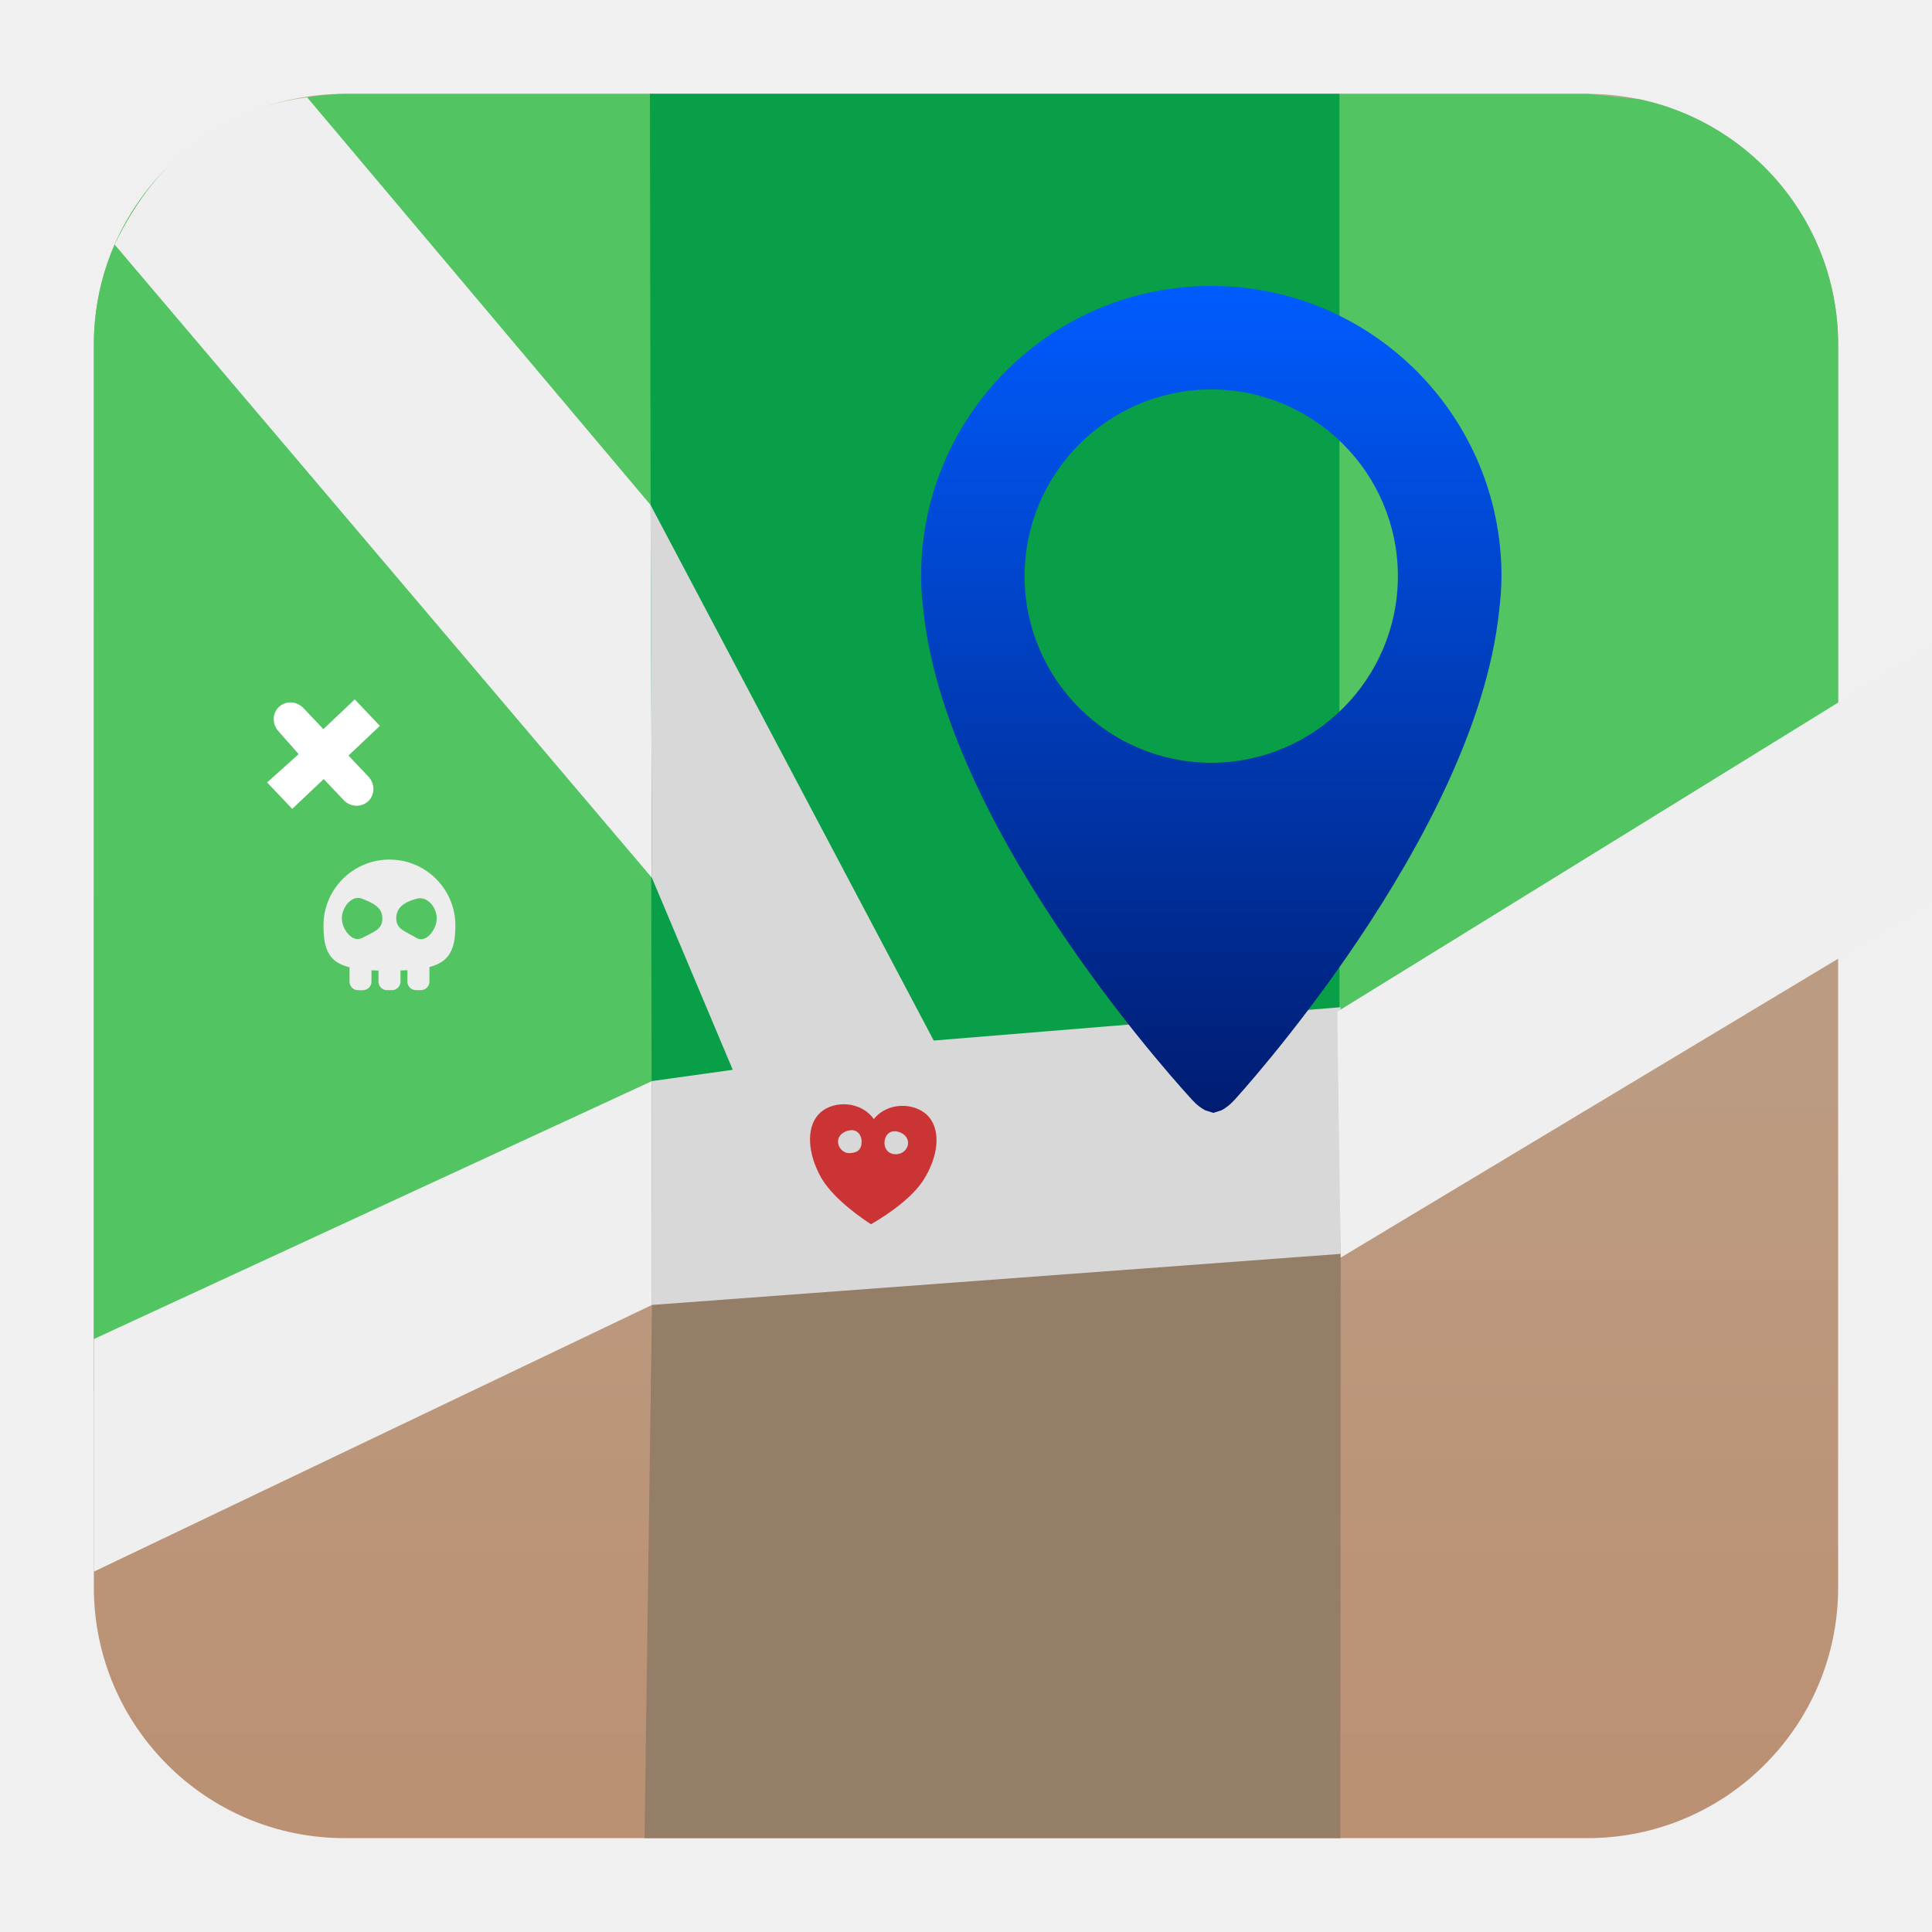
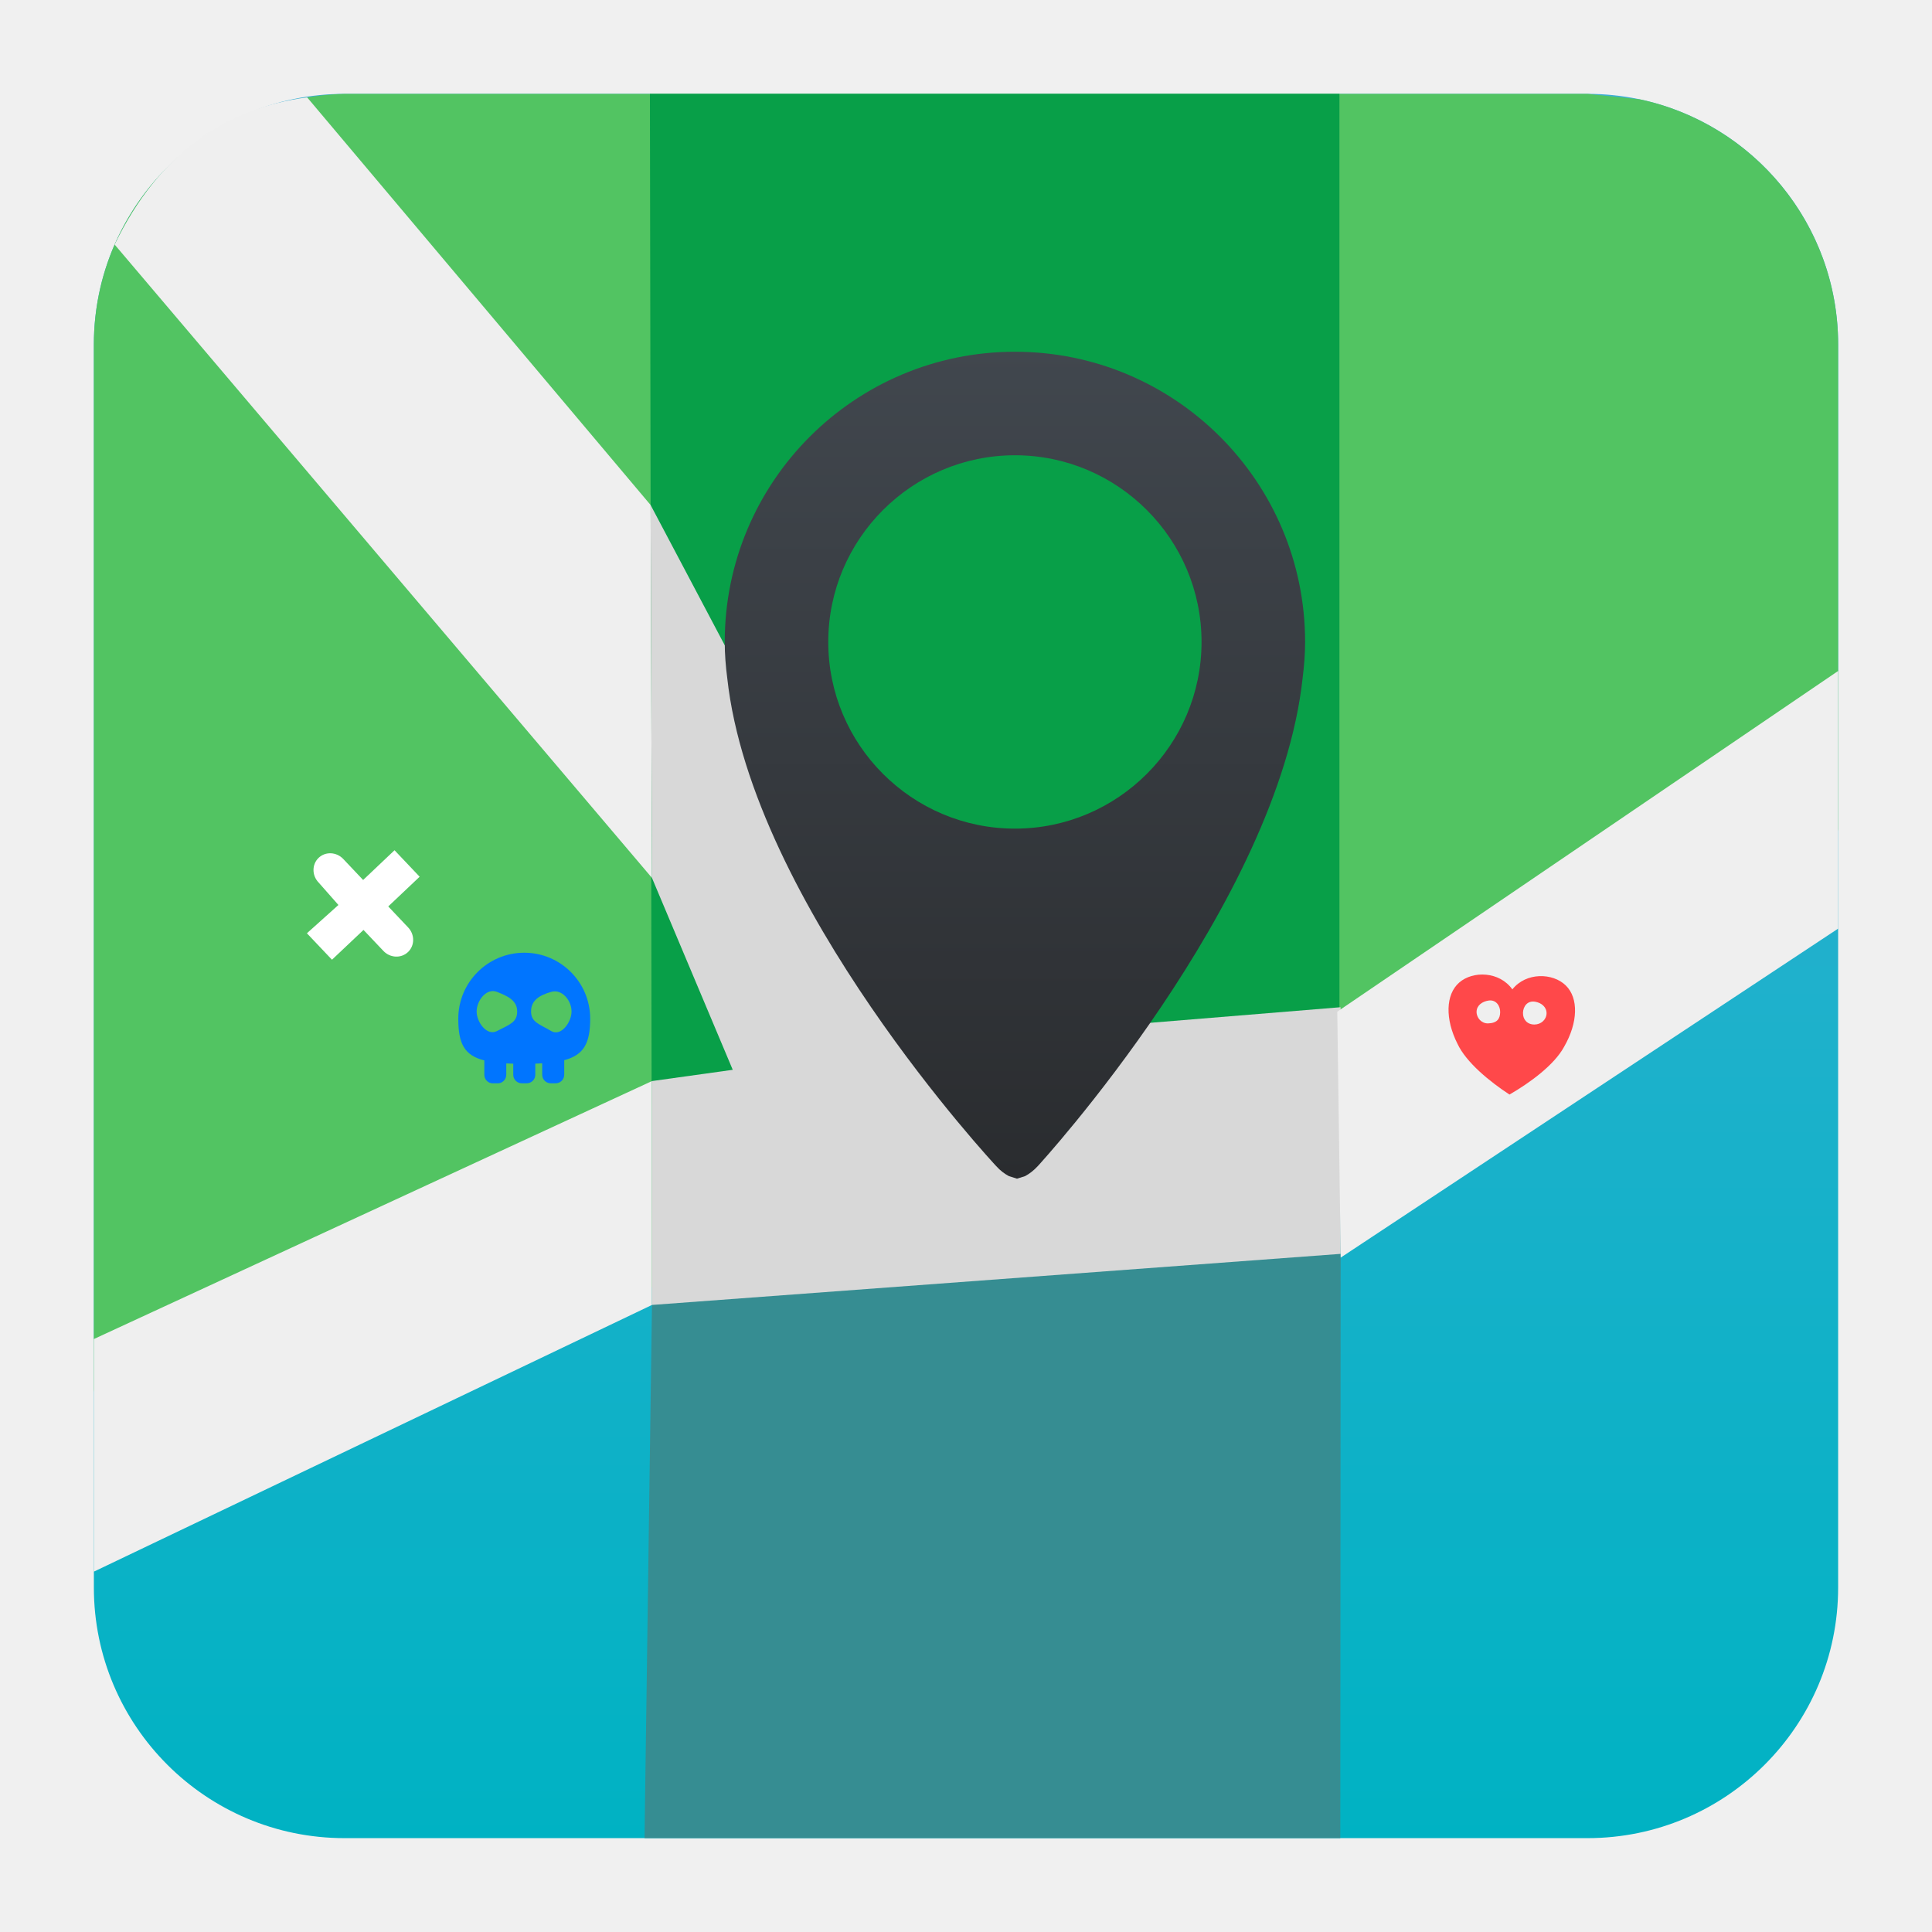
<svg xmlns="http://www.w3.org/2000/svg" style="clip-rule:evenodd;fill-rule:evenodd;stroke-linejoin:round;stroke-miterlimit:2" version="1.1" viewBox="0 0 48 48">
  <path d="m45.668 8.56c0-3.438-2.79-6.228-6.228-6.228h-30.88c-3.438 0-6.228 2.79-6.228 6.228v30.88c0 3.438 2.79 6.228 6.228 6.228h30.88c3.438 0 6.228-2.79 6.228-6.228v-30.88z" style="fill:url(#_Linear1)" />
  <path d="m8.56 2.332h30.88l1.299 0.136c2.815 0.598 4.929 3.099 4.929 6.092v12.027c0 2.075-43.336 17.061-43.336 13.915v-25.942c0-1.898 0.85-3.598 2.19-4.74 1.239-0.977 2.59-1.449 4.038-1.488z" style="fill:url(#_Linear2)" />
  <path d="m33.278 2.332h-17.131l0.051 30.089 17.08-3.034v-27.055z" style="fill:#089f48" />
-   <path d="m16.013 45.668l0.185-13.247 17.111-3.495-0.01 16.742h-17.286z" style="fill:#947e67" />
-   <path d="m2.332 39.047l13.866-6.626v-5.562l-13.866 6.409v5.779z" style="fill:#efefef" />
+   <path d="m16.013 45.668 0.185-13.247 17.111-3.495-0.01 16.742h-17.286z" style="fill:#368d92" />
+   <path d="m2.332 39.047 13.866-6.626v-5.562l-13.866 6.409v5.779z" style="fill:#efefef" />
  <path d="m2.848 6.076c1.112-2.286 2.758-3.39 4.783-3.657l8.533 10.128 0.034 9.264-13.35-15.735z" style="fill:#efefef" />
-   <path d="m16.198 26.859l2.007-0.28-2.007-4.768-0.034-9.264 7.034 13.305 10.109-0.828v6.128l-17.109 1.269v-5.562z" style="fill:#d8d8d8" />
-   <path d="m33.309 31.245l14.694-8.829v-6.401l-14.779 9.12 0.085 6.11z" style="fill:#efefef" />
-   <path d="m30.094 7.104c-3.982 0-7.21 3.228-7.21 7.21 0 0.304 0.025 0.601 0.062 0.896 0.616 5.632 6.68 12.123 6.68 12.123 0.108 0.121 0.212 0.195 0.312 0.249l5e-3 3e-3 0.202 0.064 0.202-0.064 5e-3 -3e-3c0.101-0.054 0.205-0.132 0.313-0.249 0 0 5.976-6.503 6.578-12.136 0.036-0.291 0.061-0.585 0.061-0.885-2e-3 -3.98-3.228-7.208-7.21-7.208zm0 11.847c-2.557 0-4.638-2.081-4.638-4.637 0-2.557 2.081-4.638 4.638-4.638s4.636 2.081 4.636 4.638c0 2.556-2.079 4.637-4.636 4.637z" style="fill-rule:nonzero;fill:url(#_Linear3)" />
-   <path d="m21.71 27.804c0.342-0.431 1.004-0.413 1.326-0.099 0.323 0.314 0.307 0.925-0.041 1.526-0.244 0.452-0.852 0.895-1.356 1.186-0.487-0.319-1.071-0.793-1.29-1.257-0.314-0.619-0.298-1.23 0.041-1.526 0.34-0.297 1.001-0.279 1.32 0.17zm0.565 0.306c0.159 0.027 0.288 0.134 0.285 0.292-5e-3 0.156-0.139 0.274-0.301 0.275-0.188 1e-3 -0.289-0.135-0.285-0.29 4e-3 -0.158 0.109-0.309 0.301-0.277zm-1.153-0.029c0.185-0.026 0.29 0.136 0.285 0.293-4e-3 0.155-0.069 0.268-0.3 0.275-0.161 4e-3 -0.289-0.135-0.286-0.292 5e-3 -0.157 0.141-0.253 0.301-0.276z" style="fill:#cb3434" />
-   <path d="m9.018 24.601h-0.124c-0.117 0-0.21-0.096-0.21-0.212v-0.357c-0.503-0.126-0.647-0.425-0.647-1.038 0-0.904 0.734-1.638 1.639-1.638 0.904 0 1.638 0.734 1.638 1.638 0 0.604-0.153 0.902-0.645 1.032v0.361c0 0.118-0.095 0.213-0.212 0.213h-0.123c-0.117 0-0.212-0.095-0.212-0.213v-0.284c-0.056 5e-3 -0.112 6e-3 -0.172 9e-3v0.277c0 0.116-0.095 0.211-0.212 0.211h-0.123c-0.117 0-0.212-0.095-0.212-0.211v-0.276c-0.06-2e-3 -0.118-4e-3 -0.174-7e-3v0.283c0 0.116-0.095 0.212-0.211 0.212zm-0.022-2.273c0.279 0.109 0.504 0.218 0.504 0.488 0 0.269-0.182 0.321-0.504 0.487-0.246 0.128-0.503-0.218-0.503-0.487 0-0.27 0.244-0.589 0.503-0.488zm1.352 0c0.268-0.076 0.503 0.218 0.503 0.488 0 0.269-0.264 0.629-0.503 0.487-0.293-0.174-0.503-0.218-0.503-0.487 0-0.27 0.196-0.401 0.503-0.488z" style="fill:#ededed" />
-   <path d="m7.541 17.594l0.493 0.521 0.78-0.739 0.624 0.658-0.78 0.738 0.494 0.522c0.168 0.177 0.166 0.452-4e-3 0.612-0.17 0.161-0.444 0.148-0.611-0.029l-0.494-0.521-0.783 0.74-0.623-0.657 0.783-0.703-0.494-0.56c-0.169-0.177-0.166-0.451 3e-3 -0.612 0.17-0.161 0.444-0.148 0.612 0.03z" style="fill:#fff" />
+   <path d="m16.198 26.859 2.007-0.28-2.007-4.768-0.034-9.264 7.034 13.305 10.109-0.828v6.128l-17.109 1.269v-5.562z" style="fill:#d8d8d8" />
+   <path d="m33.309 31.245 12.359-8.174v-6.401l-12.444 8.465 0.085 6.11z" style="fill:#efefef" />
+   <path d="m25.216 8.739c-3.982 0-7.21 3.228-7.21 7.21 0 0.305 0.024 0.602 0.062 0.896 0.616 5.632 6.679 12.123 6.679 12.123 0.109 0.121 0.213 0.195 0.313 0.249l5e-3 3e-3 0.202 0.064 0.202-0.064 5e-3 -3e-3c0.1-0.054 0.205-0.132 0.313-0.249 0 0 5.976-6.503 6.578-12.136 0.036-0.29 0.06-0.585 0.06-0.884-1e-3 -3.981-3.228-7.209-7.209-7.209zm0 11.848c-2.557 0-4.638-2.081-4.638-4.638s2.081-4.638 4.638-4.638c2.556 0 4.636 2.081 4.636 4.638s-2.08 4.638-4.636 4.638z" style="fill-rule:nonzero;fill:url(#_Linear3)" />
+   <path d="m37.574 24.581c0.342-0.431 1.004-0.413 1.326-0.099 0.323 0.314 0.307 0.925-0.041 1.526-0.244 0.452-0.852 0.895-1.356 1.186-0.487-0.319-1.071-0.793-1.29-1.257-0.314-0.619-0.298-1.23 0.041-1.526 0.34-0.297 1.001-0.279 1.32 0.17zm0.565 0.306c0.159 0.027 0.288 0.134 0.285 0.292-5e-3 0.156-0.139 0.274-0.301 0.275-0.188 1e-3 -0.289-0.135-0.285-0.29 4e-3 -0.158 0.109-0.309 0.301-0.277zm-1.153-0.029c0.185-0.026 0.29 0.136 0.285 0.293-4e-3 0.155-0.069 0.268-0.3 0.275-0.161 4e-3 -0.289-0.135-0.286-0.292 5e-3 -0.157 0.141-0.253 0.301-0.276z" style="fill:#ff484a" />
+   <path d="m12.367 26.915h-0.124c-0.117 0-0.21-0.096-0.21-0.212v-0.357c-0.503-0.126-0.647-0.425-0.647-1.038 0-0.904 0.734-1.638 1.639-1.638 0.904 0 1.638 0.734 1.638 1.638 0 0.604-0.153 0.902-0.645 1.032v0.361c0 0.118-0.095 0.213-0.212 0.213h-0.123c-0.117 0-0.212-0.095-0.212-0.213v-0.284c-0.056 5e-3 -0.112 6e-3 -0.172 9e-3v0.277c0 0.116-0.095 0.211-0.212 0.211h-0.123c-0.117 0-0.212-0.095-0.212-0.211v-0.276c-0.06-2e-3 -0.118-4e-3 -0.174-7e-3v0.283c0 0.116-0.095 0.212-0.211 0.212zm-0.022-2.273c0.279 0.109 0.504 0.218 0.504 0.488 0 0.269-0.182 0.321-0.504 0.487-0.246 0.128-0.503-0.218-0.503-0.487 0-0.27 0.244-0.589 0.503-0.488zm1.352 0c0.268-0.076 0.503 0.218 0.503 0.488 0 0.269-0.264 0.629-0.503 0.487-0.293-0.174-0.503-0.218-0.503-0.487 0-0.27 0.196-0.401 0.503-0.488z" style="fill:#0075ff" />
+   <path d="m8.529 21.342 0.493 0.521 0.78-0.739 0.624 0.658-0.78 0.738 0.494 0.522c0.168 0.177 0.166 0.452-4e-3 0.612-0.17 0.161-0.444 0.148-0.611-0.029l-0.494-0.521-0.783 0.74-0.623-0.657 0.783-0.703-0.494-0.56c-0.169-0.177-0.166-0.451 3e-3 -0.612 0.17-0.161 0.444-0.148 0.612 0.03z" style="fill:#fff" />
  <defs>
-     <linearGradient id="_Linear1" x2="1" gradientTransform="matrix(2.65364e-15,-43.3373,43.3373,2.65364e-15,201.9,45.6687)" gradientUnits="userSpaceOnUse">
-       <stop style="stop-color:#bb9073" offset="0" />
-       <stop style="stop-color:#baa994" offset="1" />
+     <linearGradient id="_Linear1" x2="1" gradientTransform="matrix(2.65364e-15,-43.3373,43.3373,2.65364e-15,404.026,45.6687)" gradientUnits="userSpaceOnUse">
+       <stop style="stop-color:#00b2c3" offset="0" />
+       <stop style="stop-color:#3fafd5" offset="1" />
    </linearGradient>
-     <linearGradient id="_Linear2" x2="1" gradientTransform="matrix(14.2858,-822.857,822.857,14.2858,220,961.897)" gradientUnits="userSpaceOnUse">
+     <linearGradient id="_Linear2" x2="1" gradientTransform="matrix(14.2858,-822.857,822.857,14.2858,4057.8,1028.53)" gradientUnits="userSpaceOnUse">
      <stop style="stop-color:#00b344" offset="0" />
      <stop style="stop-color:#52c462" offset="1" />
    </linearGradient>
-     <linearGradient id="_Linear3" x2="1" gradientTransform="matrix(.150483 -20.4809 20.4809 .150483 29.9434 27.5847)" gradientUnits="userSpaceOnUse">
-       <stop style="stop-color:#001c71" offset="0" />
-       <stop style="stop-color:#005cff" offset="1" />
+     <linearGradient id="_Linear3" x2="1" gradientTransform="matrix(.150483 -20.4809 20.4809 .150483 25.0651 29.22)" gradientUnits="userSpaceOnUse">
+       <stop style="stop-color:#2a2c2f" offset="0" />
+       <stop style="stop-color:#41474e" offset="1" />
    </linearGradient>
  </defs>
</svg>
